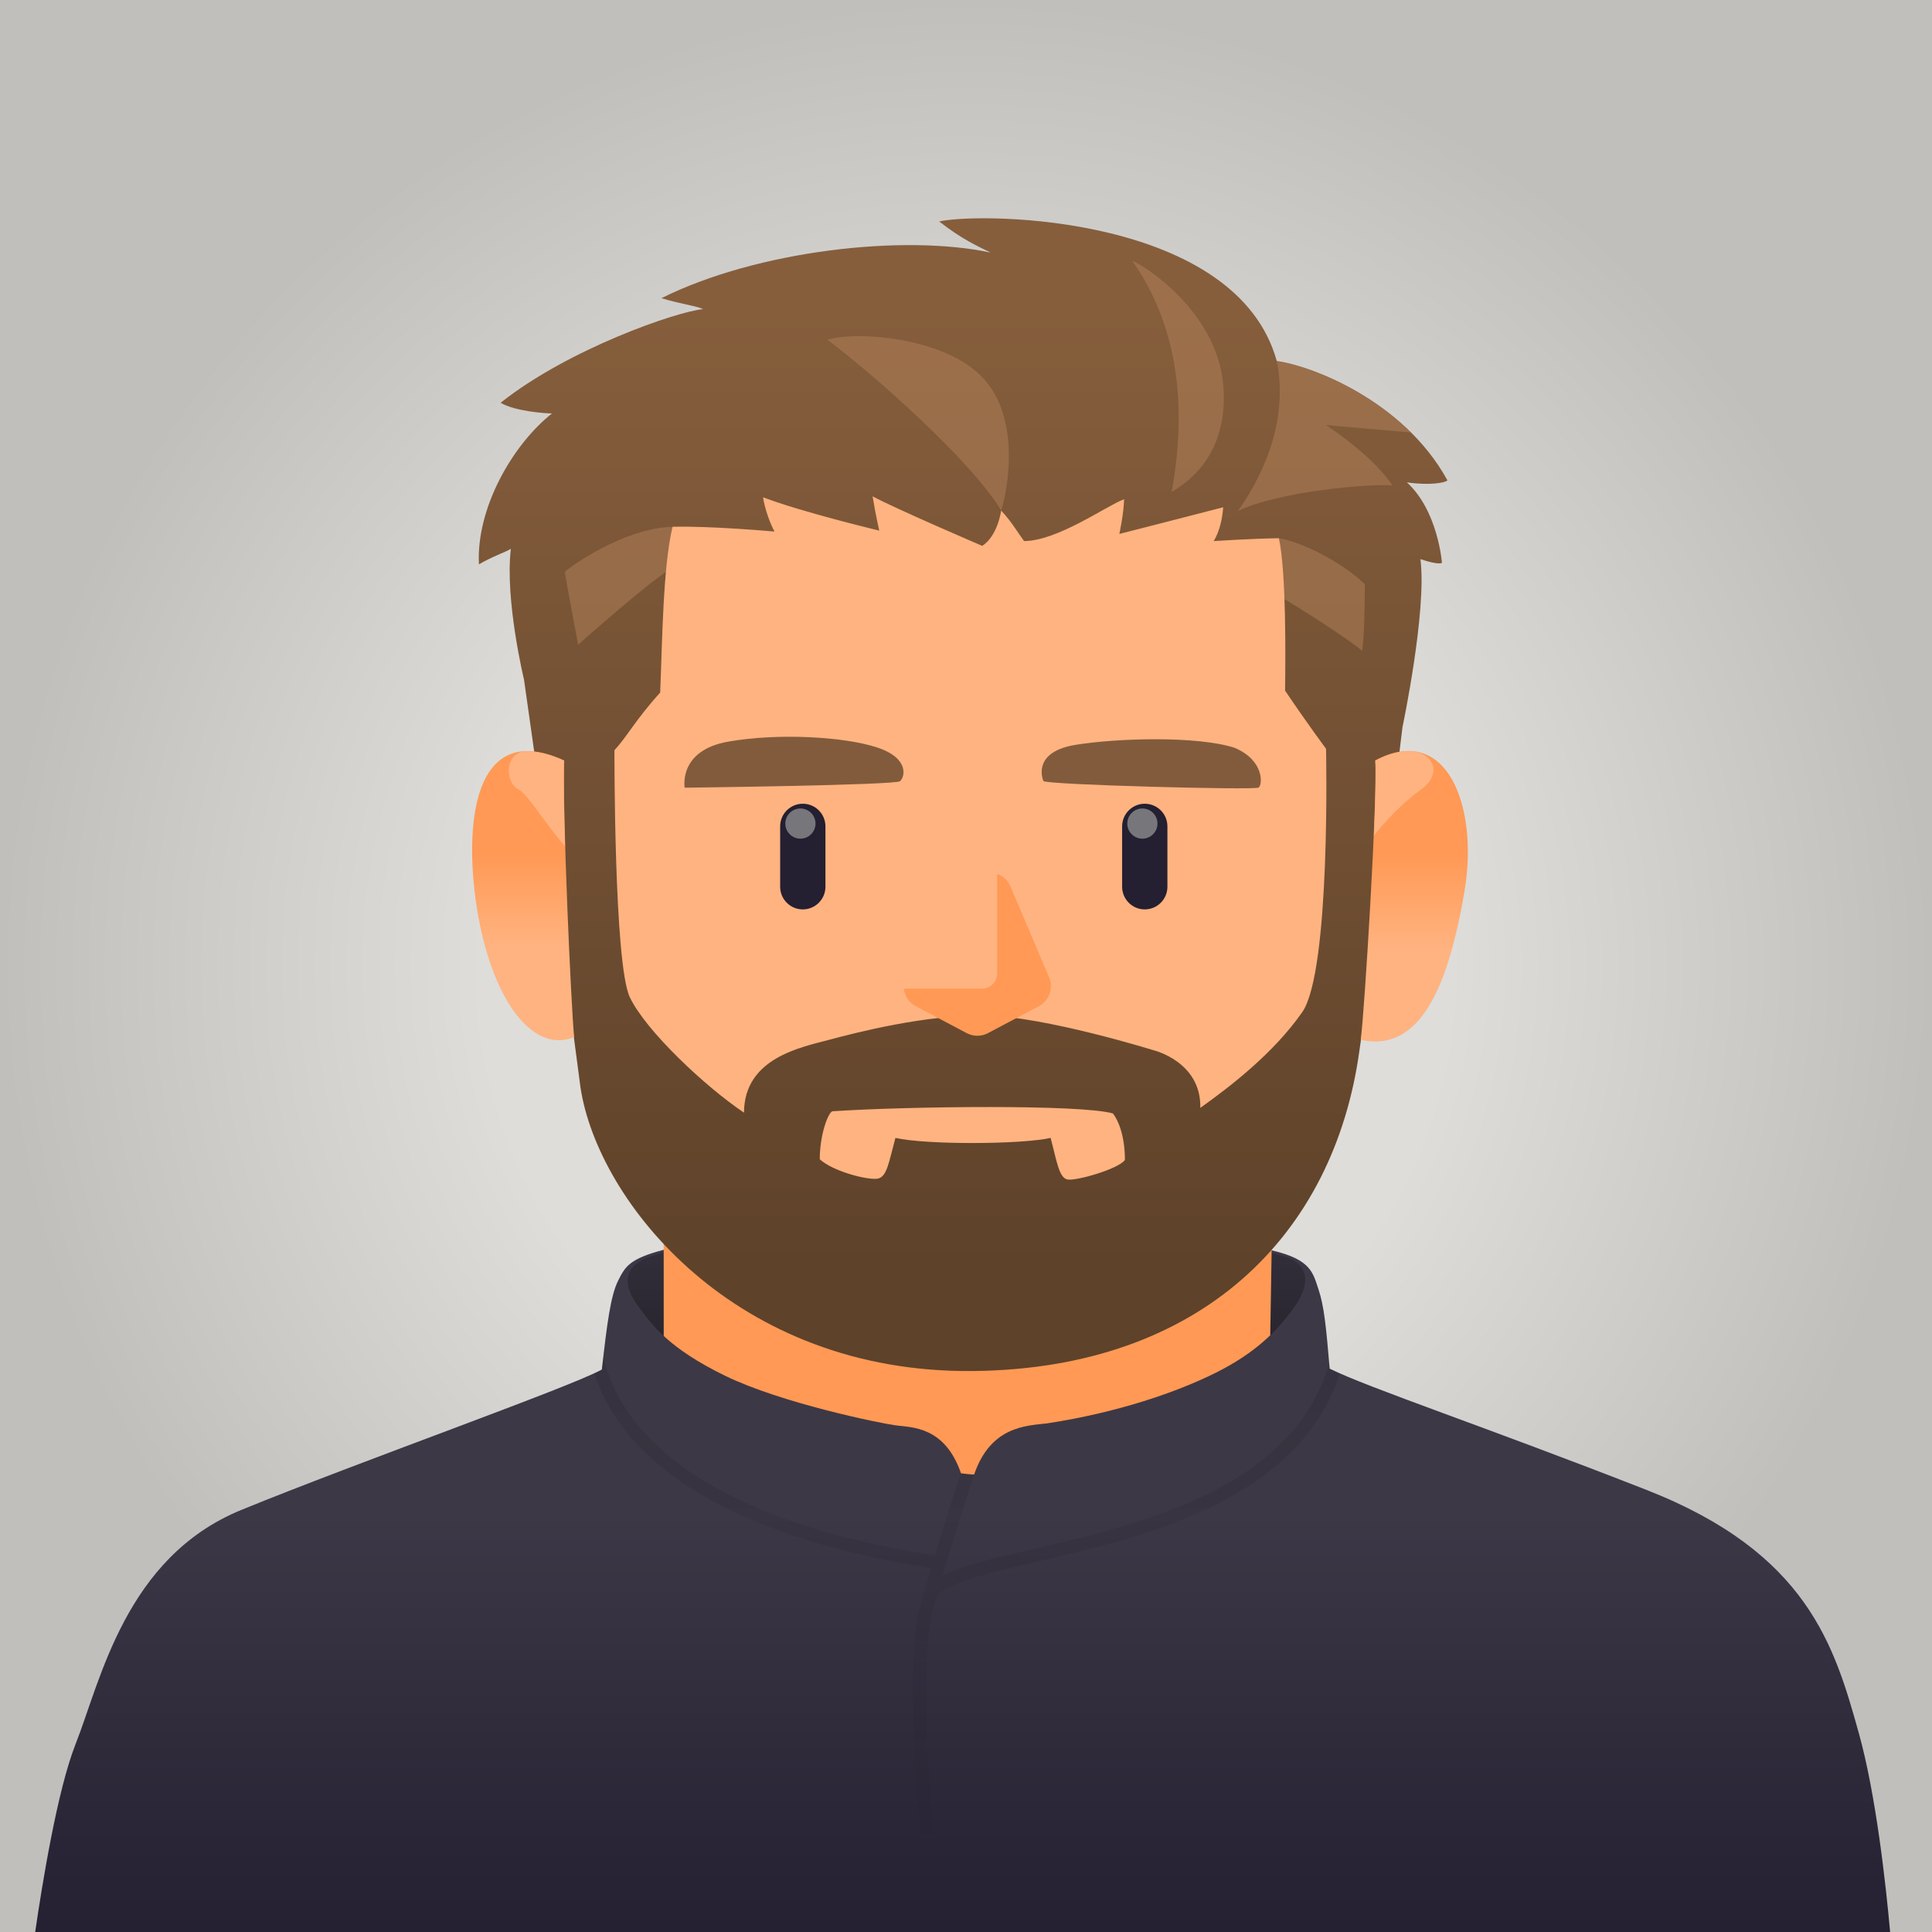
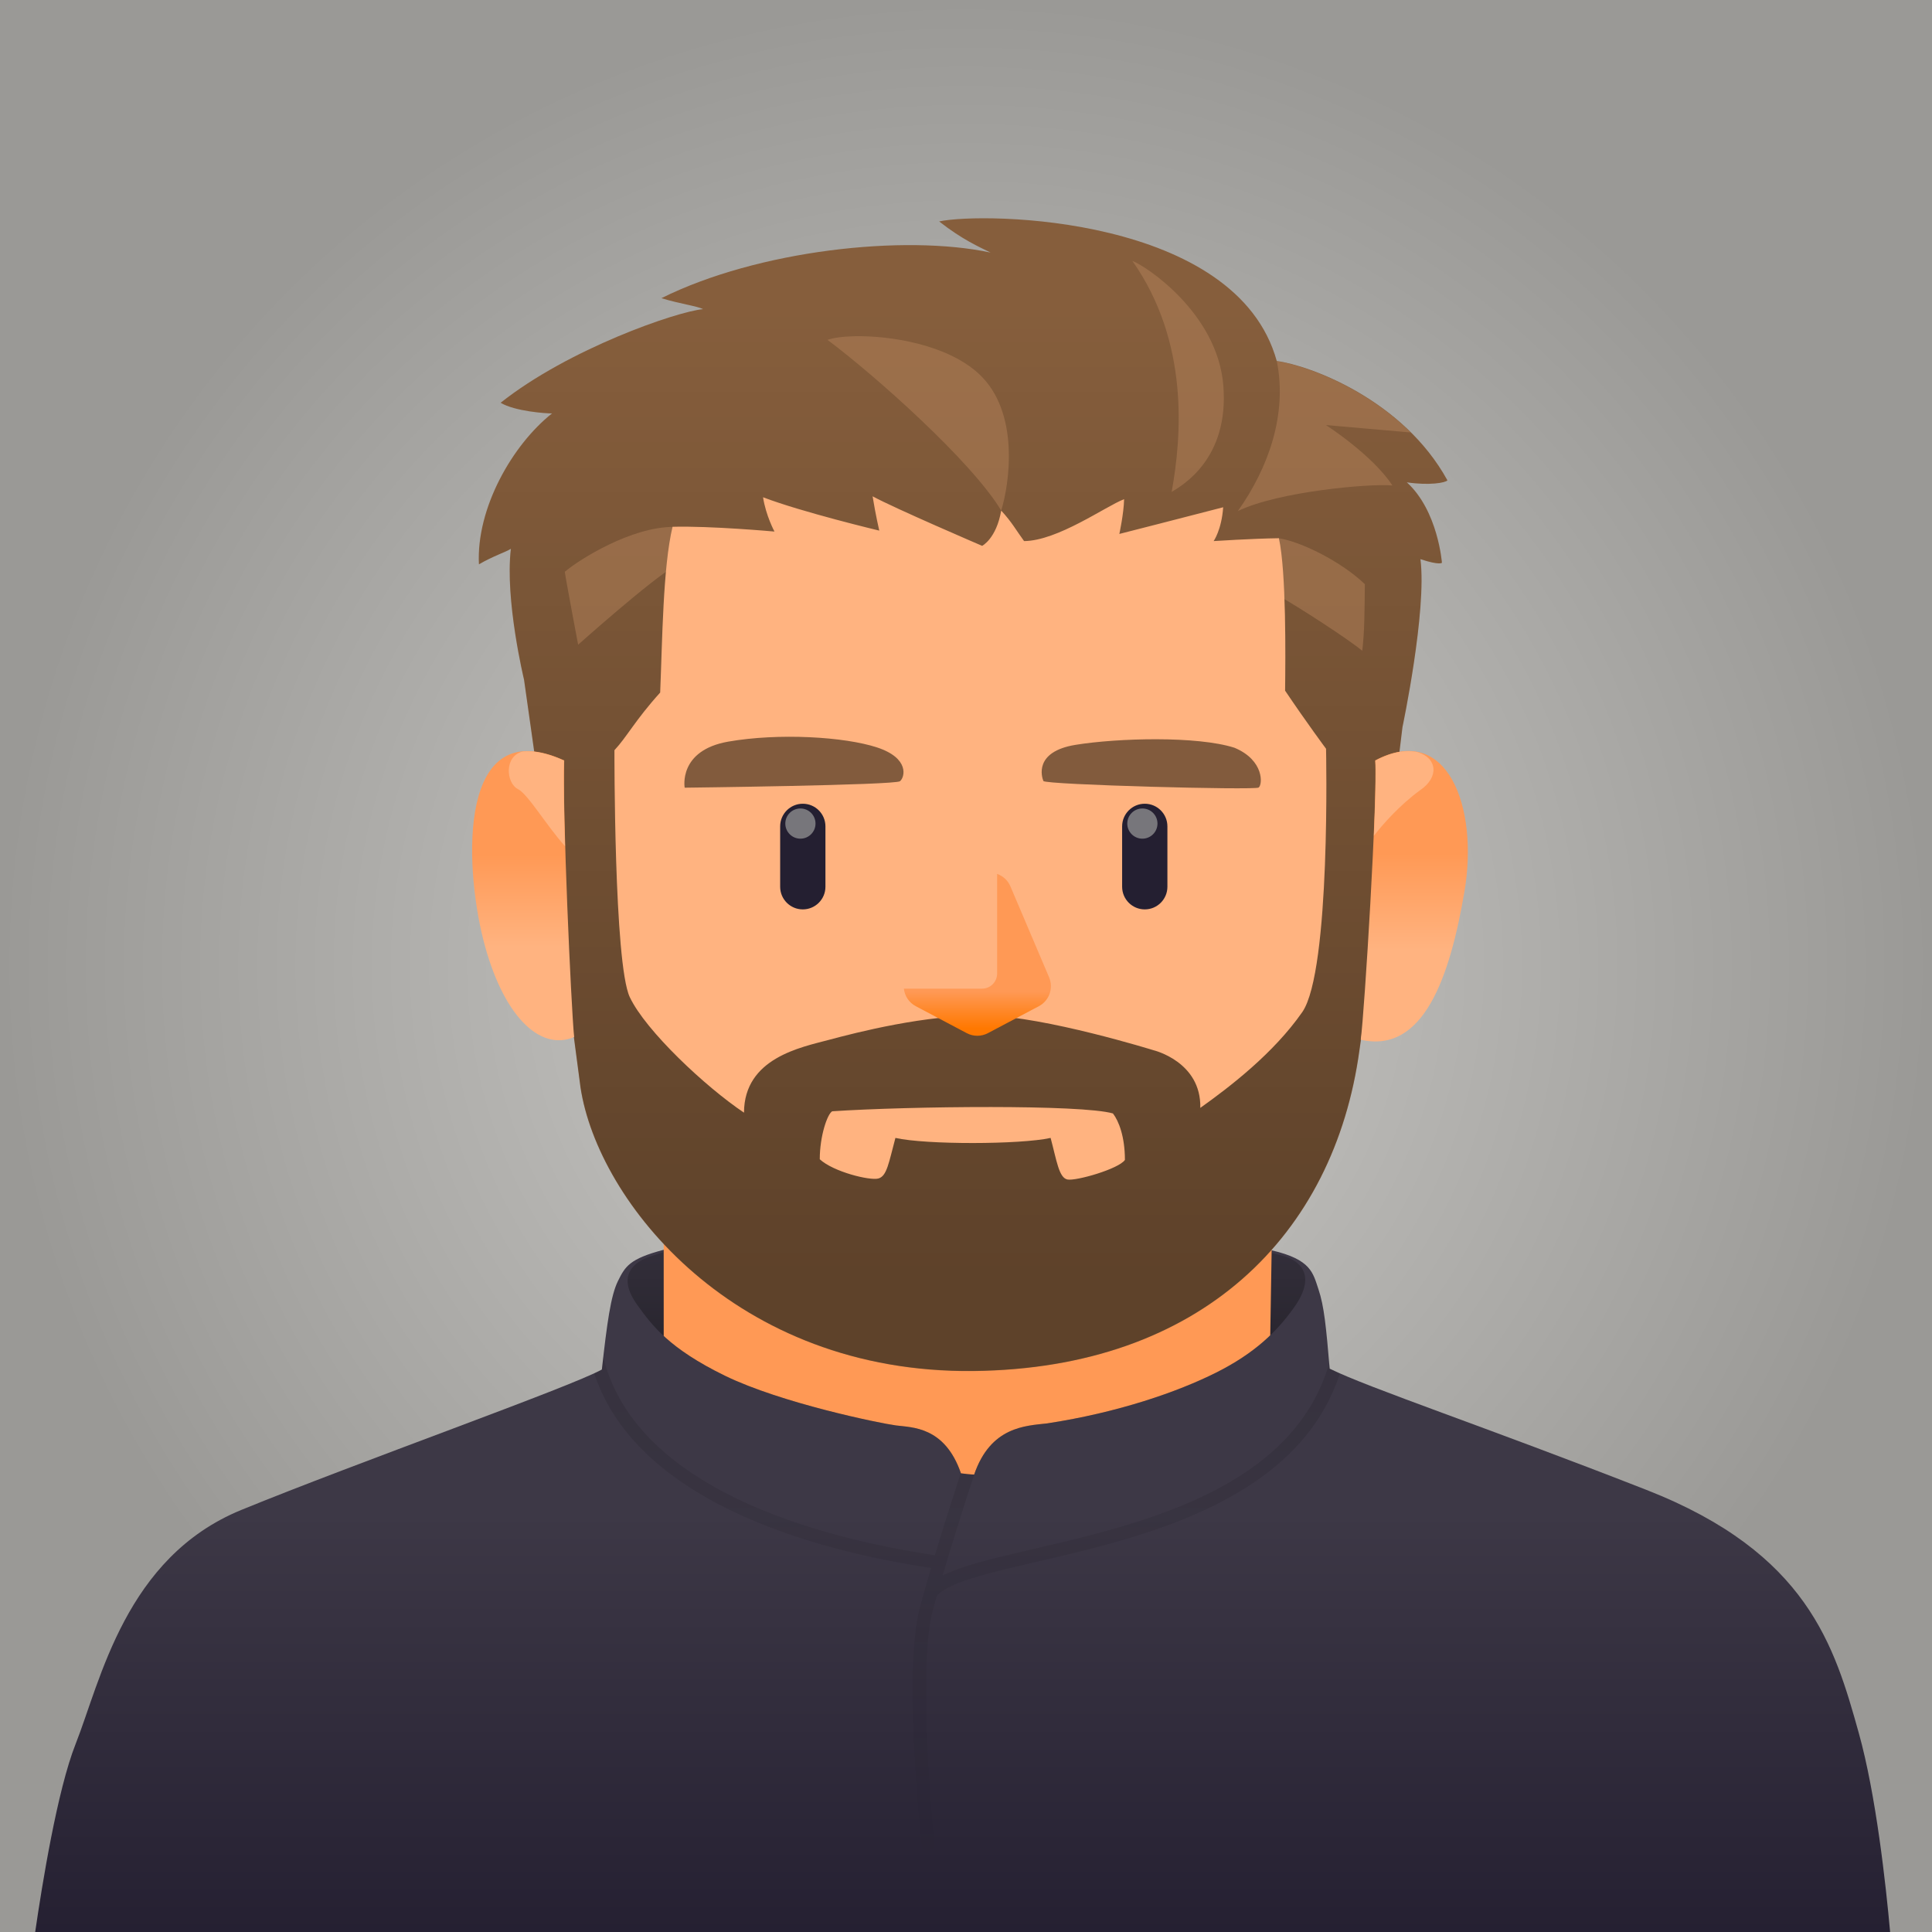
<svg xmlns="http://www.w3.org/2000/svg" xmlns:xlink="http://www.w3.org/1999/xlink" width="1024" height="1024" viewBox="0 0 270.933 270.933" version="1.1" id="svg1" xml:space="preserve">
  <defs id="defs1">
+     <linearGradient id="linearGradient5">
+       <stop style="stop-color:#ff9955;stop-opacity:1;" offset="0.75" id="stop5" />
+       <stop style="stop-color:#ff7800;stop-opacity:1;" offset="1" id="stop6" />
+     </linearGradient>
    <linearGradient id="linearGradient3">
      <stop style="stop-color:#ff9955;stop-opacity:1;" offset="0.1" id="stop3" />
      <stop style="stop-color:#ffb380;stop-opacity:1;" offset="1" id="stop4" />
    </linearGradient>
    <linearGradient id="linearGradient1">
      <stop style="stop-color:#ff9955;stop-opacity:1;" offset="0.1" id="stop1" />
      <stop style="stop-color:#ffb380;stop-opacity:1;" offset="1" id="stop2" />
    </linearGradient>
    <linearGradient id="linearGradient31">
-       <stop style="stop-color:#deddda;stop-opacity:1;" offset="0.5" id="stop31" />
-       <stop style="stop-color:#c0bfbc;stop-opacity:1;" offset="1" id="stop32" />
+       <stop style="stop-color:#c0bfbc;stop-opacity:1;" offset="0.25" id="stop31" />
+       <stop style="stop-color:#9a9996;stop-opacity:1;" offset="1" id="stop32" />
    </linearGradient>
    <linearGradient id="linearGradient29">
      <stop style="stop-color:#000000;stop-opacity:0.1;" offset="0.251" id="stop29" />
      <stop style="stop-color:#000000;stop-opacity:0;" offset="0.9" id="stop30" />
    </linearGradient>
    <linearGradient id="linearGradient21">
      <stop style="stop-color:#3d3846;stop-opacity:1;" offset="0" id="stop21" />
      <stop style="stop-color:#241f31;stop-opacity:1;" offset="1" id="stop22" />
    </linearGradient>
    <linearGradient id="linearGradient34">
      <stop style="stop-color:#000000;stop-opacity:0;" offset="0.2" id="stop34" />
      <stop style="stop-color:#000000;stop-opacity:0.5;" offset="0.6" id="stop35" />
    </linearGradient>
    <linearGradient id="linearGradient24">
      <stop style="stop-color:#000000;stop-opacity:0;" offset="0" id="stop24" />
      <stop style="stop-color:#000000;stop-opacity:0.15;" offset="0.496" id="stop26" />
      <stop style="stop-color:#000000;stop-opacity:0.3;" offset="1" id="stop25" />
    </linearGradient>
    <linearGradient xlink:href="#linearGradient24" id="linearGradient25" x1="135.06" y1="43.555" x2="135.06" y2="179.33" gradientUnits="userSpaceOnUse" />
    <clipPath clipPathUnits="userSpaceOnUse" id="clipPath31">
      <path style="baseline-shift:baseline;display:inline;overflow:visible;opacity:1;vector-effect:none;fill:#000000;stroke-width:1;stroke-linecap:round;enable-background:accumulate;stop-color:#000000;stop-opacity:1" d="m 93.045,172.842 5.29e-4,2.745 c -0.731,0.246 -1.387,0.465 -1.861,0.618 -2.047,0.664 -4.961,2.533 -1.713,6.935 1.946,2.678 4.327,5.951 12.205,9.79 7.879,3.839 21.728,6.667 23.964,6.964 2.236,0.297 6.846,0.117 9.12,6.716 0.529,0.072 1.38,0.166 1.85,0.176 2.31,-6.744 7.214,-6.833 10.221,-7.175 10.007,-1.528 18.328,-4.426 23.721,-7.13 5.393,-2.704 8.504,-5.761 10.8,-8.966 3.483,-4.764 0.767,-6.641 -0.979,-7.258 -0.393,-0.139 -1.126,-0.329 -2.025,-0.538 l 0.043,-2.583 z" id="path32" />
    </clipPath>
    <linearGradient xlink:href="#linearGradient34" id="linearGradient35" x1="135.529" y1="143.388" x2="135.529" y2="238.675" gradientUnits="userSpaceOnUse" />
    <clipPath clipPathUnits="userSpaceOnUse" id="clipPath17">
      <path id="path19" style="fill:#000000;fill-opacity:1;stroke:none;stroke-width:1.852;stroke-linecap:round;stroke-linejoin:round" d="m 137.753,167.9 c -19.422,-0.277 -39.93,6.105 -44.708,7.37 -4.778,1.265 -5.371,2.325 -6.387,4.377 -1.016,2.052 -1.538,5.959 -2.256,12.408 -4.386,2.445 -34.314,13.037 -50.571,19.694 -16.257,6.657 -19.727,23.964 -23.23,32.826 -2.563,6.483 -4.702,19.72 -5.666,26.359 H 265.06 c -0.593,-6.588 -1.971,-19.246 -4.396,-27.916 -3.409,-12.19 -7.161,-25.23 -29.771,-34.082 -22.609,-8.852 -38.899,-14.276 -44.427,-17.002 -0.494,-5.842 -0.782,-8.789 -1.564,-11.106 -0.781,-2.317 -1.012,-4.193 -6.535,-5.481 -5.523,-1.288 -21.192,-7.169 -40.614,-7.447 z" />
    </clipPath>
    <linearGradient xlink:href="#linearGradient21" id="linearGradient22" x1="136.17" y1="212.108" x2="136.17" y2="273.581" gradientUnits="userSpaceOnUse" />
    <linearGradient xlink:href="#linearGradient29" id="linearGradient30" x1="135.472" y1="171.498" x2="135.472" y2="277.127" gradientUnits="userSpaceOnUse" />
    <radialGradient xlink:href="#linearGradient31" id="radialGradient32" cx="135.467" cy="135.467" fx="135.467" fy="135.467" r="135.162" gradientUnits="userSpaceOnUse" gradientTransform="matrix(1.002255,0,0,1.002255,-0.3055508,-0.3055508)" />
    <linearGradient xlink:href="#linearGradient1" id="linearGradient2" x1="198.334" y1="118.171" x2="198.334" y2="133.193" gradientUnits="userSpaceOnUse" />
    <linearGradient xlink:href="#linearGradient3" id="linearGradient4" x1="73.359" y1="118.452" x2="73.359" y2="132.756" gradientUnits="userSpaceOnUse" />
+     <linearGradient xlink:href="#linearGradient5" id="linearGradient6" x1="137.063" y1="123.592" x2="137.063" y2="144.211" gradientUnits="userSpaceOnUse" />
  </defs>
  <g id="layer1">
    <g id="g20" clip-path="none">
      <rect style="fill:url(#radialGradient32);stroke:none;stroke-width:0.611;stroke-linecap:round;stroke-linejoin:round;stroke-dasharray:none" id="rect30" width="270.933" height="270.933" x="0" y="0" />
      <g id="g17" clip-path="url(#clipPath17)" style="display:inline">
        <path style="baseline-shift:baseline;display:inline;overflow:visible;opacity:1;vector-effect:none;fill:url(#linearGradient22);stroke-linecap:round;stroke-linejoin:round;enable-background:accumulate;stop-color:#000000;stop-opacity:1" d="m 137.758,167.635 c -19.483,-0.278 -40.033,6.123 -44.779,7.379 -2.404,0.636 -3.78,1.224 -4.699,1.939 -0.919,0.716 -1.348,1.548 -1.857,2.576 -1.049,2.119 -1.556,6.004 -2.264,12.344 -1.089,0.596 -3.701,1.69 -7.318,3.107 -3.674,1.44 -8.332,3.201 -13.363,5.094 -10.062,3.786 -21.609,8.098 -29.744,11.43 -16.394,6.713 -19.895,24.165 -23.377,32.973 -2.589,6.55 -4.717,19.773 -5.682,26.418 a 0.265,0.265 0 0 0 0.262,0.303 H 265.061 a 0.265,0.265 0 0 0 0.264,-0.287 c -0.594,-6.595 -1.968,-19.256 -4.404,-27.965 -1.705,-6.096 -3.503,-12.441 -7.725,-18.375 -4.221,-5.934 -10.864,-11.441 -22.205,-15.881 -22.522,-8.817 -38.74,-14.234 -44.275,-16.941 -0.484,-5.706 -0.775,-8.671 -1.562,-11.006 -0.386,-1.145 -0.649,-2.247 -1.545,-3.221 -0.896,-0.974 -2.391,-1.783 -5.18,-2.434 -2.729,-0.637 -8.046,-2.433 -15.094,-4.102 -7.048,-1.669 -15.839,-3.213 -25.576,-3.352 z" id="path21" />
        <path id="path22" style="baseline-shift:baseline;display:inline;overflow:visible;vector-effect:none;fill:url(#linearGradient30);stroke-linecap:round;stroke-linejoin:round;enable-background:accumulate;stop-color:#000000" d="m 83.622,189.109 a 0.926,0.926 0 0 0 -0.241,0.022 0.926,0.926 0 0 0 -0.701,1.107 c 2.291,10.192 10.421,17.057 19.936,21.638 9.177,4.419 19.712,6.774 27.954,8.011 -0.55,1.861 -1.082,3.725 -1.554,5.476 -1.25,4.638 -1.148,12.849 -0.798,20.039 0.35,7.19 0.994,13.285 0.994,13.285 a 0.926,0.926 0 0 0 1.018,0.824 0.926,0.926 0 0 0 0.824,-1.018 c 0,0 -0.64,-6.051 -0.987,-13.182 -0.347,-7.13 -0.355,-15.412 0.738,-19.467 0.178,-0.661 0.365,-1.34 0.559,-2.028 a 0.926,0.926 0 0 0 0.023,-0.026 c 0.495,-0.601 1.653,-1.295 3.324,-1.922 1.671,-0.627 3.834,-1.217 6.314,-1.822 4.96,-1.211 11.195,-2.49 17.519,-4.409 12.649,-3.837 25.831,-10.31 29.707,-24.181 a 0.926,0.926 0 0 0 -0.643,-1.141 0.926,0.926 0 0 0 -1.141,0.642 c -3.623,12.965 -16.022,19.135 -28.461,22.908 -6.219,1.887 -12.407,3.157 -17.422,4.381 -2.508,0.612 -4.722,1.212 -6.525,1.889 -0.681,0.256 -1.306,0.518 -1.869,0.804 2.215,-7.547 4.797,-15.279 4.797,-15.279 a 0.926,0.926 0 0 0 -0.584,-1.169 0.926,0.926 0 0 0 -1.172,0.584 c 0,0 -2.086,6.241 -4.128,13.019 -8.168,-1.21 -18.683,-3.552 -27.687,-7.887 -9.236,-4.447 -16.808,-10.926 -18.932,-20.377 a 0.926,0.926 0 0 0 -0.865,-0.722 z" />
      </g>
      <g id="g28" style="display:inline" clip-path="url(#clipPath31)">
        <path style="baseline-shift:baseline;display:inline;overflow:visible;opacity:1;vector-effect:none;fill:url(#linearGradient35);stroke-linecap:round;enable-background:accumulate;stop-color:#000000;stop-opacity:1" d="m 93.945,175.143 -0.078,0.027 c -1.065,0.36 -2.069,0.696 -2.723,0.908 -1.041,0.337 -2.315,0.98 -2.92,2.131 -0.605,1.151 -0.5,2.786 1.141,5.01 1.946,2.678 4.359,5.983 12.254,9.83 3.955,1.927 9.392,3.593 14.123,4.818 4.731,1.225 8.746,2.007 9.883,2.158 1.133,0.151 2.819,0.18 4.506,0.982 1.687,0.803 3.378,2.371 4.506,5.645 l 0.027,0.078 0.08,0.01 c 0.533,0.073 1.381,0.167 1.865,0.178 l 0.098,0.002 0.031,-0.09 c 1.146,-3.345 2.919,-5.018 4.781,-5.912 1.862,-0.894 3.818,-1.004 5.328,-1.176 h 0.004 0.002 c 10.021,-1.53 18.352,-4.431 23.76,-7.143 5.409,-2.712 8.543,-5.787 10.848,-9.006 v -0.002 c 1.755,-2.401 1.971,-4.116 1.488,-5.311 -0.483,-1.195 -1.637,-1.835 -2.529,-2.15 -0.46,-0.163 -1.341,-0.383 -2.408,-0.627 l -0.076,-0.018 -0.051,0.059 c -9.197,10.136 -23.088,16.366 -41.369,16.566 -16.684,0.182 -29.814,-5.736 -39.082,-13.697 -1.209,-1.039 -2.353,-2.114 -3.43,-3.213 z" id="path34" />
        <path style="display:inline;fill:#ff9955;fill-opacity:1;stroke:none;stroke-width:0.053;stroke-linecap:round" d="m 93.081,208.799 -0.009,-35.93 85.293,0.292 -0.56,34.011 z" id="path18" />
      </g>
      <g id="g3" style="display:inline">
        <g id="g7">
          <path style="display:inline;fill:#865e3c;fill-opacity:1;stroke:none;stroke-width:3.175;stroke-linecap:round;stroke-linejoin:round;stroke-dasharray:none;stroke-opacity:1;paint-order:normal" d="m 81.403,152.505 c 2.427,16.024 21.668,40.132 55.113,39.766 31.958,-0.349 50.589,-19.114 54.131,-44.993 3.413,-23.367 6.03,-45.301 6.03,-45.301 0,0 3.44,-16.272 2.521,-23.56 2.733,0.905 3.013,0.5 3.013,0.5 0,0 -0.55,-7.307 -4.92,-11.274 3.171,0.465 5.413,0.06 5.69,-0.281 -6.215,-11.322 -19.332,-16.134 -23.934,-16.733 -5.634,-20.375 -41.045,-20.935 -47.35,-19.575 3.318,2.586 5.547,3.533 7.216,4.365 -12.103,-2.596 -32.668,-0.324 -46.162,6.396 2.614,0.801 5.024,1.101 5.842,1.537 -3.69,0.334 -18.862,5.568 -28.391,13.13 1.99,1.201 6.382,1.506 7.208,1.495 -5.566,4.405 -10.645,13.306 -10.25,21.166 1.969,-1.156 3.789,-1.731 4.479,-2.175 -0.854,7.183 1.845,18.346 1.845,18.346 0,0 5.997,42.153 7.918,57.189 z" id="path16" />
          <path id="path23" style="display:inline;fill:url(#linearGradient25);stroke:none;stroke-width:3.175;stroke-linecap:round;stroke-linejoin:round;stroke-dasharray:none;stroke-opacity:1;paint-order:normal" d="m 135.314,30.695 c -1.552,0.074 -2.753,0.212 -3.541,0.377 3.274,2.541 5.488,3.494 7.146,4.32 h 5.2e-4 5.2e-4 5.1e-4 5.2e-4 c 2.5e-4,1.13e-4 7.8e-4,3.71e-4 0.001,5.17e-4 0.001,6.8e-4 0.003,0.002 0.004,0.003 2.5e-4,1.43e-4 0.001,4.08e-4 0.002,5.17e-4 l -0.018,0.049 c -0.002,-4e-4 -0.004,-0.002 -0.006,-0.002 -12.075,-2.588 -32.583,-0.323 -46.069,6.367 1.277,0.387 2.507,0.66 3.518,0.885 1.025,0.228 1.822,0.411 2.241,0.631 0.003,0.001 0.011,0.003 0.013,0.004 l 0.078,0.041 -0.088,0.008 c -1.836,0.166 -6.554,1.559 -11.998,3.854 -5.428,2.288 -11.578,5.478 -16.334,9.242 0.991,0.584 2.551,0.961 3.983,1.183 1.448,0.225 2.755,0.298 3.164,0.293 h 0.078 l -0.063,0.049 c -5.549,4.391 -10.61,13.262 -10.237,21.099 0.969,-0.565 1.905,-0.996 2.68,-1.334 0.788,-0.344 1.415,-0.599 1.756,-0.818 l 0.047,-0.029 -0.008,0.055 c -0.853,7.174 1.846,18.336 1.846,18.336 v 0.002 0.002 c 0,0 5.997,42.152 7.918,57.189 1.213,8.004 6.627,18.032 15.916,26.012 9.29,7.98 22.454,13.913 39.17,13.73 31.948,-0.349 50.565,-19.102 54.106,-44.97 3.413,-23.367 6.031,-45.299 6.031,-45.299 v -0.002 c 0,0 0.859,-4.068 1.604,-9.046 0.745,-4.978 1.376,-10.868 0.918,-14.506 l -0.006,-0.041 0.039,0.013 c 1.365,0.452 2.118,0.576 2.525,0.588 0.204,0.006 0.32,-0.017 0.385,-0.039 0.032,-0.011 0.052,-0.022 0.062,-0.029 9.9e-4,-7e-4 0.002,-0.001 0.002,-0.002 l 5.2e-4,-5.17e-4 v -5.17e-4 h 5.2e-4 v -5.16e-4 c 1.4e-4,-1.32e-4 7.8e-4,-3.42e-4 0.001,-5.17e-4 -0.002,-0.02 -0.556,-7.295 -4.908,-11.246 l -0.065,-0.056 0.086,0.011 c 1.584,0.232 2.935,0.248 3.924,0.162 0.495,-0.043 0.899,-0.112 1.195,-0.19 0.288,-0.076 0.466,-0.164 0.531,-0.236 -3.105,-5.644 -7.926,-9.668 -12.549,-12.355 -4.628,-2.691 -9.057,-4.043 -11.352,-4.342 l -0.018,-0.002 -0.006,-0.018 c -2.813,-10.174 -13.063,-15.404 -23.404,-17.92 -5.17,-1.258 -10.361,-1.836 -14.654,-2.016 -2.146,-0.09 -4.068,-0.081 -5.65,-0.006 z" />
          <path id="path17" style="display:inline;fill:#b5835a;fill-opacity:0.5;stroke:none;stroke-width:3.175;stroke-linecap:round;stroke-linejoin:round;stroke-dasharray:none;stroke-opacity:1;paint-order:normal" d="m 158.798,36.588 c 8.015,11.399 6.909,24.657 5.51,32.394 1.491,-0.917 8.054,-4.621 7.248,-14.882 -0.806,-10.261 -10.998,-16.879 -12.758,-17.512 z m -38.872,10.563 c -1.686,0.031 -3.059,0.217 -3.884,0.51 6.574,4.896 20.305,17.111 24.362,23.944 1.168,-3.815 2.656,-13.861 -3.174,-19.219 -4.373,-4.019 -12.247,-5.326 -17.304,-5.234 z m 59.13,3.509 c 1.471,7.342 -1.101,14.859 -5.47,21.011 5.682,-2.761 18.575,-3.89 21.673,-3.593 -2.803,-4.297 -9.321,-8.471 -9.321,-8.471 0,0 9.243,0.803 11.89,1.041 -6.591,-6.532 -15.197,-9.511 -18.772,-9.988 z M 94.48,73.889 c -5.906,-0.022 -13.184,4.521 -15.276,6.296 0.107,0.909 1.872,10.228 1.872,10.228 0,0 10.336,-9.236 13.579,-11.038 2.913,-0.479 2.904,-3.474 -0.175,-5.486 z m 84.859,1.596 c -1.85,0.286 -0.928,7.735 0.554,8.404 2.301,1.315 8.92,5.547 11.143,7.375 0.329,-2.779 0.315,-5.495 0.365,-9.343 -3.31,-3.18 -9.005,-5.988 -12.063,-6.436 z" />
        </g>
        <g id="g16">
          <g id="g14">
            <path style="display:inline;fill:url(#linearGradient2);stroke:none;stroke-width:0.053;stroke-linecap:round" d="m 192.848,106.639 c 10.074,-5.356 14.548,6.461 12.518,18.384 -2.03,11.922 -5.706,22.805 -14.543,20.784 0.531,-3.891 2.373,-33.94 2.025,-39.167 z" id="path1" />
            <path id="path8" style="display:inline;fill:#ffb380;fill-opacity:1;stroke:none;stroke-width:0.053;stroke-linecap:round" d="m 197.158,105.347 c -0.259,0.013 -0.523,0.039 -0.793,0.081 -1.075,0.165 -2.239,0.567 -3.49,1.23 0.108,1.637 0.004,5.661 -0.206,10.548 1.246,-1.615 3.606,-4.29 6.472,-6.387 2.726,-1.842 2.405,-4.53 -0.384,-5.359 -3.3e-4,-6e-5 -7e-4,7e-5 -0.001,0 -0.506,-0.1 -1.039,-0.139 -1.598,-0.112 z" />
          </g>
          <g id="g30">
            <path style="display:inline;fill:url(#linearGradient4);stroke:none;stroke-width:0.053;stroke-linecap:round;stroke-linejoin:miter;stroke-dasharray:none;stroke-opacity:1;paint-order:normal" d="m 80.511,145.429 c -0.438,-4.576 -1.656,-31.627 -1.389,-38.787 -14.956,-6.816 -14.011,14.589 -11.352,25.112 2.659,10.523 7.848,15.756 12.742,13.674 z" id="path26" />
            <path id="path27" style="display:inline;fill:#ffb380;fill-opacity:1;stroke:none;stroke-width:0.053;stroke-linecap:round;stroke-linejoin:miter;stroke-dasharray:none;stroke-opacity:1;paint-order:normal" d="m 74.231,105.359 c -0.298,-0.01 -0.586,-0.003 -0.865,0.019 -2.724,0.596 -2.401,4.457 -0.728,5.28 1.417,0.729 3.946,5.054 6.596,8.008 -0.152,-5.143 -0.225,-9.645 -0.138,-12.006 -1.86,-0.846 -3.474,-1.254 -4.865,-1.301 z" />
          </g>
        </g>
        <path id="path4" style="display:inline;fill:#ffb380;fill-opacity:1;stroke:none;stroke-width:0px;stroke-linecap:round;stroke-linejoin:round" d="m 122.369,69.6 c 0.428,2.65 0.935,4.81 0.935,4.81 0,0 -10.819,-2.583 -16.298,-4.676 0.399,2.583 1.603,4.809 1.603,4.809 0,0 -8.999,-0.817 -14.294,-0.668 -1.354,5.626 -1.433,16.088 -1.736,23.245 -3.509,3.884 -4.68,6.238 -6.413,8.082 0,0 -0.074,29.904 2.149,34.625 2.223,4.721 10.655,12.617 16.02,16.206 0.021,-7.681 8.045,-9.174 11.889,-10.204 3.844,-1.03 13.638,-3.561 21.976,-3.422 8.338,0.139 23.578,4.876 23.578,4.876 0,0 6.691,1.594 6.546,8.082 4.14,-2.949 10.259,-7.638 14.294,-13.426 4.035,-5.788 3.34,-36.938 3.34,-36.938 0,0 -2.728,-3.667 -5.744,-8.149 0.056,-4.682 0.175,-16.606 -0.868,-21.374 -3.648,0.041 -9.151,0.4 -9.151,0.4 0,0 1.117,-1.58 1.336,-4.742 -4.256,1.113 -14.561,3.741 -14.561,3.741 0,0 0.621,-2.821 0.668,-4.876 -2.625,1.017 -9.318,5.84 -14.027,5.878 -1.101,-1.499 -1.718,-2.673 -3.207,-4.275 -0.687,3.942 -2.672,4.943 -2.672,4.943 0,0 -12.251,-5.255 -15.363,-6.947 z m 16.458,85.644 c -7.934,-0.007 -16.68,0.235 -22.119,0.595 -0.676,0.365 -1.748,3.45 -1.748,6.73 1.921,1.768 7.015,3.02 8.214,2.697 1.199,-0.323 1.454,-2.182 2.395,-5.691 4.279,0.973 17.533,0.938 21.763,0 0.855,3.19 1.163,5.605 2.371,5.833 1.208,0.228 7.175,-1.478 8.049,-2.745 1.1e-4,-3.253 -0.858,-5.453 -1.677,-6.518 -2.192,-0.639 -9.315,-0.895 -17.249,-0.902 z" />
-         <path id="path7" style="baseline-shift:baseline;display:inline;overflow:visible;vector-effect:none;fill:#ff9955;fill-opacity:1;stroke-linecap:round;stroke-linejoin:round;enable-background:accumulate;stop-color:#000000" d="M 139.832,122.552 V 136.525 c 0,1.173 -0.944,2.117 -2.117,2.117 H 126.754 c 0.111,1.011 0.706,1.951 1.672,2.462 l 7.145,3.779 c 0.929,0.491 2.04,0.491 2.968,0 l 7.143,-3.779 c 1.458,-0.771 2.083,-2.531 1.438,-4.049 l -5.424,-12.752 c -0.362,-0.852 -1.054,-1.464 -1.863,-1.751 z" />
+         <path id="path7" style="baseline-shift:baseline;display:inline;overflow:visible;vector-effect:none;fill:url(#linearGradient6);stroke-linecap:round;stroke-linejoin:round;enable-background:accumulate;stop-color:#000000" d="M 139.832,122.552 V 136.525 c 0,1.173 -0.944,2.117 -2.117,2.117 H 126.754 c 0.111,1.011 0.706,1.951 1.672,2.462 l 7.145,3.779 c 0.929,0.491 2.04,0.491 2.968,0 l 7.143,-3.779 c 1.458,-0.771 2.083,-2.531 1.438,-4.049 l -5.424,-12.752 c -0.362,-0.852 -1.054,-1.464 -1.863,-1.751 z" />
        <g id="g10" transform="translate(0,-0.3968796)">
          <g id="g1" transform="matrix(2.666667,0,0,2.666667,-200.5321,-240.3739)" style="display:inline">
            <rect ry="1.191" rx="1.191" y="132.556" x="134.21" height="5.556" width="2.381" id="rect7288-8" style="display:inline;vector-effect:none;fill:#241f31;fill-opacity:1;stroke:none;stroke-width:0.075px;stroke-linecap:butt;stroke-linejoin:miter;stroke-miterlimit:4;stroke-dasharray:none;stroke-dashoffset:0;stroke-opacity:1;marker:none;marker-start:none;marker-mid:none;marker-end:none;paint-order:normal;enable-background:new" />
            <circle style="color:#000000;display:inline;overflow:visible;visibility:visible;fill:#77767b;fill-opacity:1;fill-rule:nonzero;stroke:none;stroke-width:2.843;marker:none;enable-background:new" id="circle7290" cx="135.275" cy="-133.599" transform="scale(1,-1)" r="0.794" />
          </g>
          <g id="g2" transform="matrix(2.666667,0,0,2.666667,-248.4879,-240.3739)" style="display:inline">
            <rect ry="1.191" rx="1.191" y="132.556" x="134.21" height="5.556" width="2.381" id="rect2" style="display:inline;vector-effect:none;fill:#241f31;fill-opacity:1;stroke:none;stroke-width:0.075px;stroke-linecap:butt;stroke-linejoin:miter;stroke-miterlimit:4;stroke-dasharray:none;stroke-dashoffset:0;stroke-opacity:1;marker:none;marker-start:none;marker-mid:none;marker-end:none;paint-order:normal;enable-background:new" />
            <circle style="color:#000000;display:inline;overflow:visible;visibility:visible;fill:#77767b;fill-opacity:1;fill-rule:nonzero;stroke:none;stroke-width:2.843;marker:none;enable-background:new" id="circle2" cx="135.275" cy="-133.599" transform="scale(1,-1)" r="0.794" />
          </g>
        </g>
        <g id="g15" transform="translate(0,-1.266532)">
          <path style="fill:#63452c;fill-opacity:0.8;stroke:none;stroke-width:3.136;stroke-linecap:round;stroke-linejoin:round;stroke-dasharray:none;stroke-opacity:1;paint-order:normal" d="m 146.322,110.791 c -0.229,-0.522 -1.383,-4.114 4.501,-5.071 5.883,-0.957 17.059,-1.271 22.294,0.408 4.188,1.747 3.952,5.194 3.384,5.582 -0.568,0.388 -29.949,-0.397 -30.178,-0.919 z" id="path15" />
          <path style="fill:#63452c;fill-opacity:0.8;stroke:none;stroke-width:3.049;stroke-linecap:round;stroke-linejoin:round;stroke-dasharray:none;stroke-opacity:1;paint-order:normal" d="m 96.015,111.73 c 0,0 -0.943,-5.229 6.118,-6.463 7.061,-1.234 16.293,-0.689 20.871,0.819 4.578,1.508 3.885,4.175 3.207,4.733 -0.678,0.558 -30.196,0.91 -30.196,0.91 z" id="path14" />
        </g>
      </g>
    </g>
  </g>
</svg>
